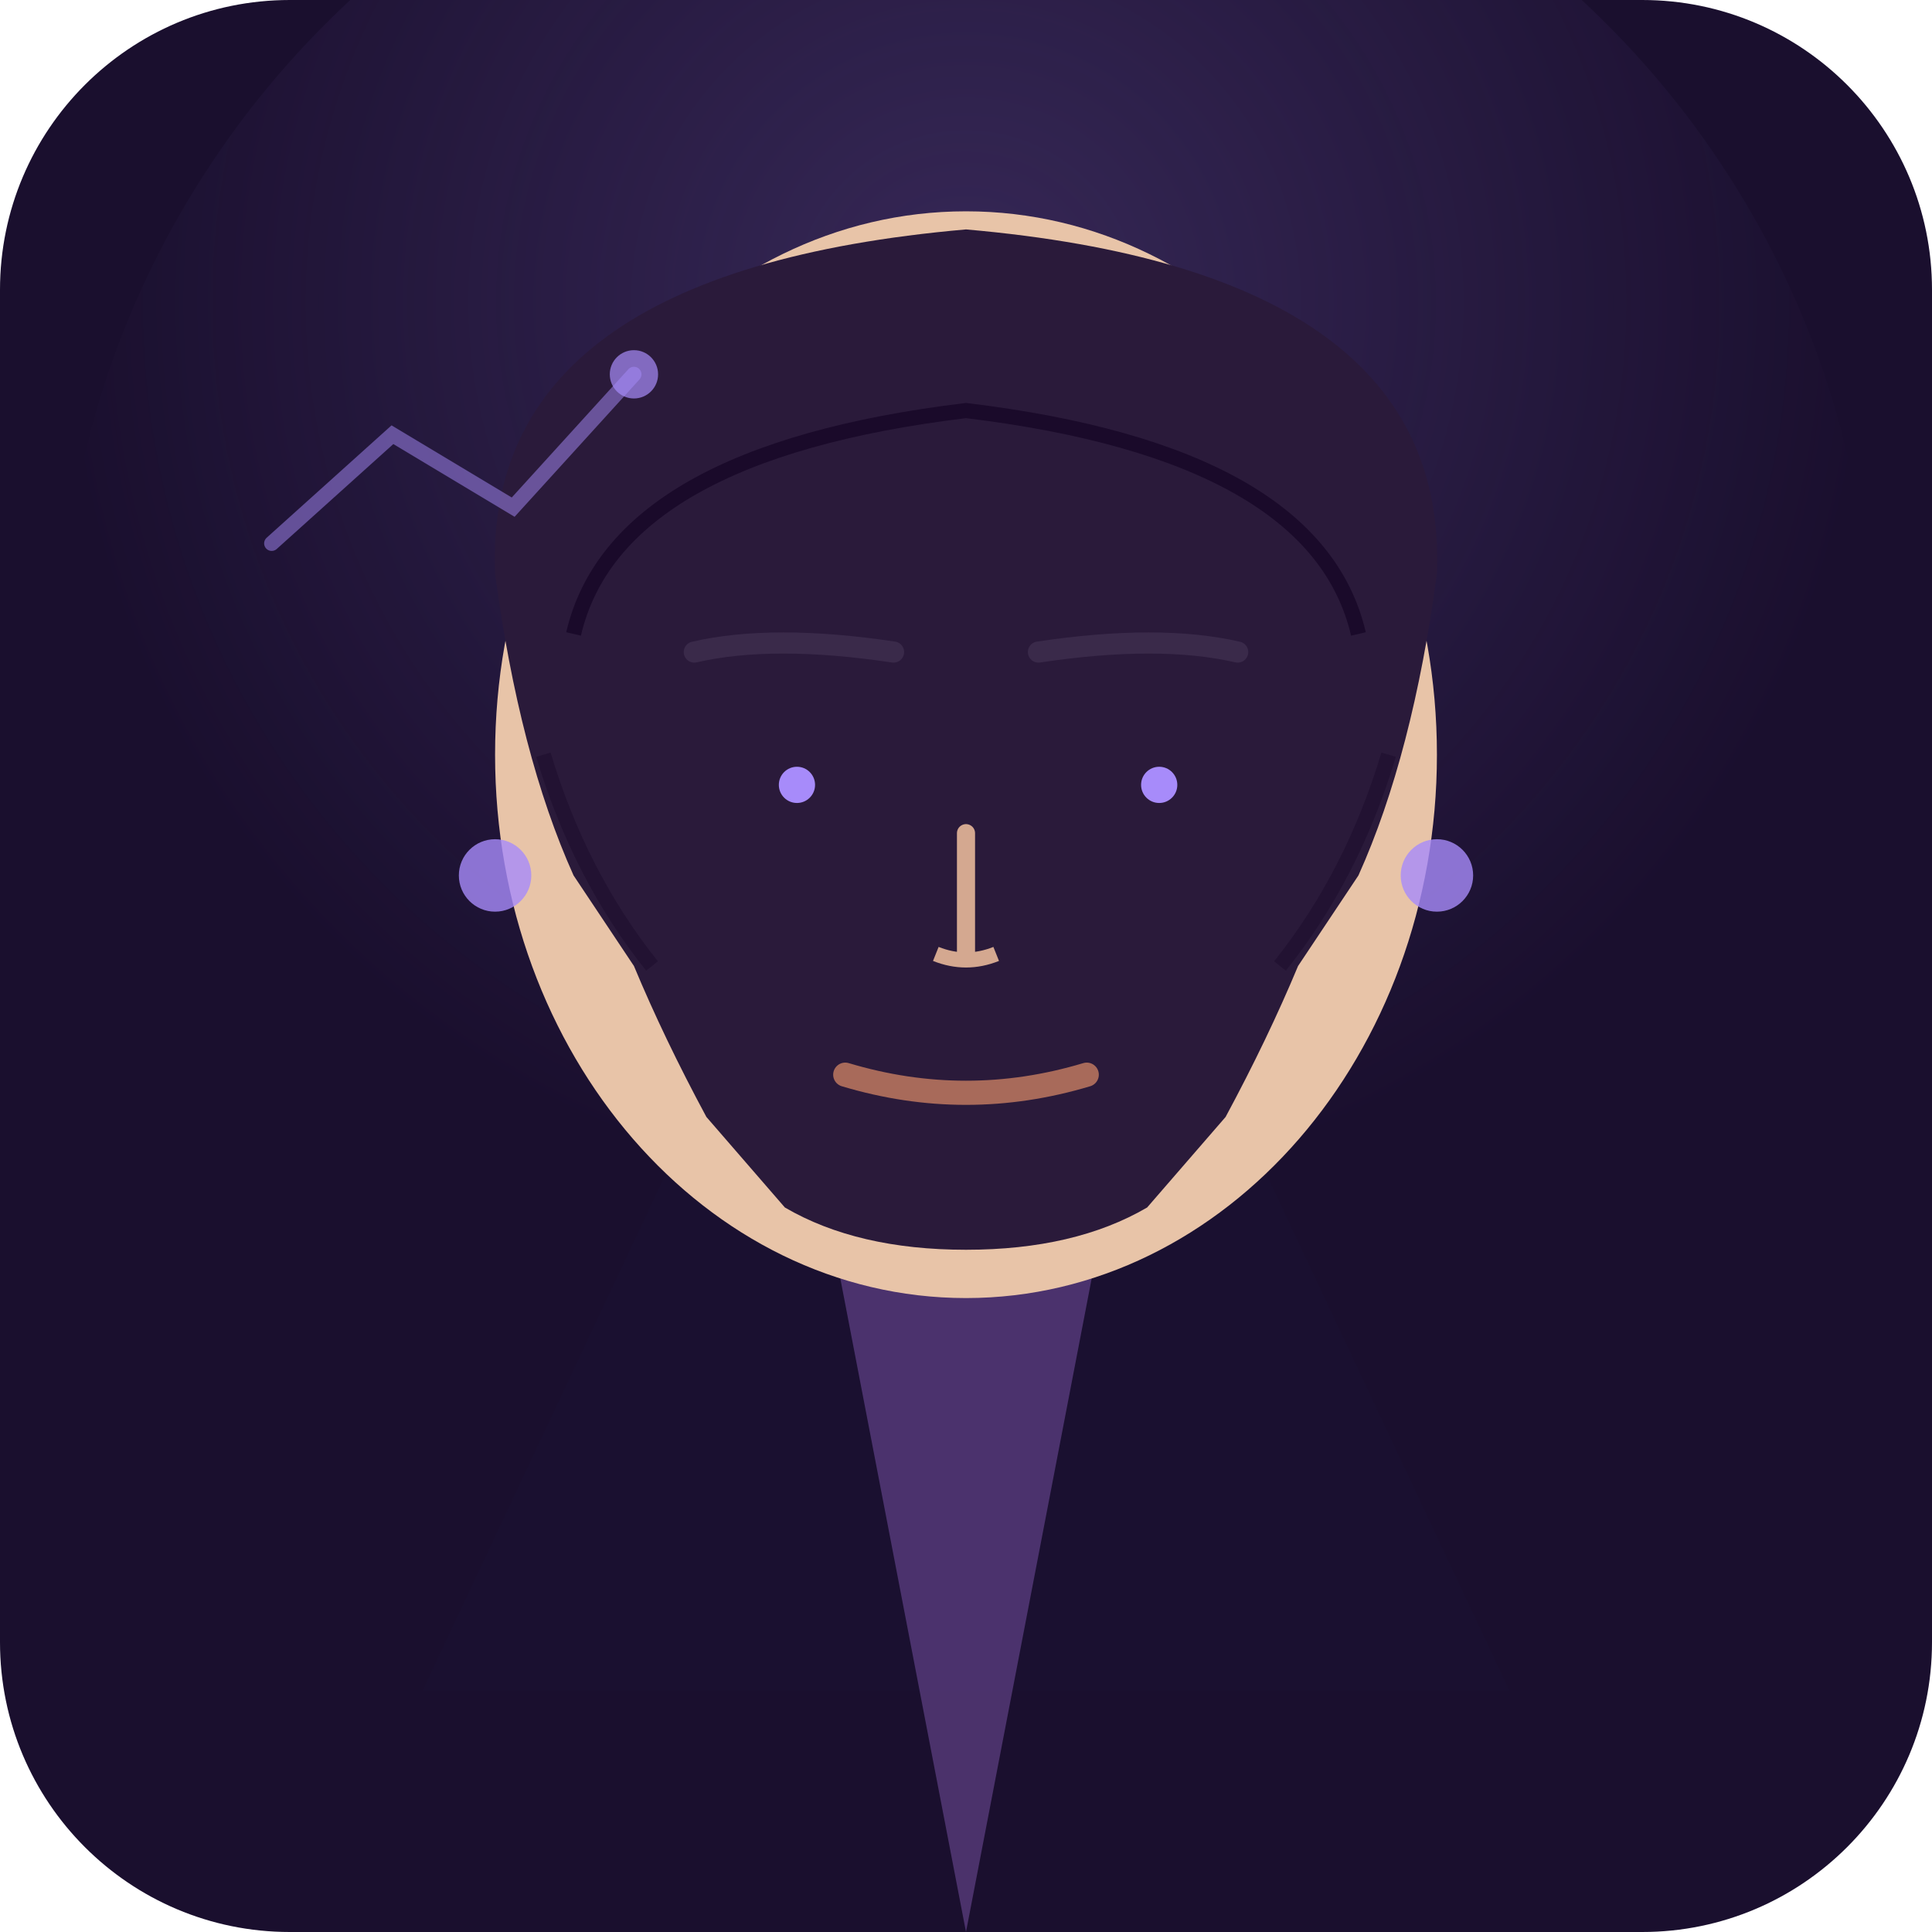
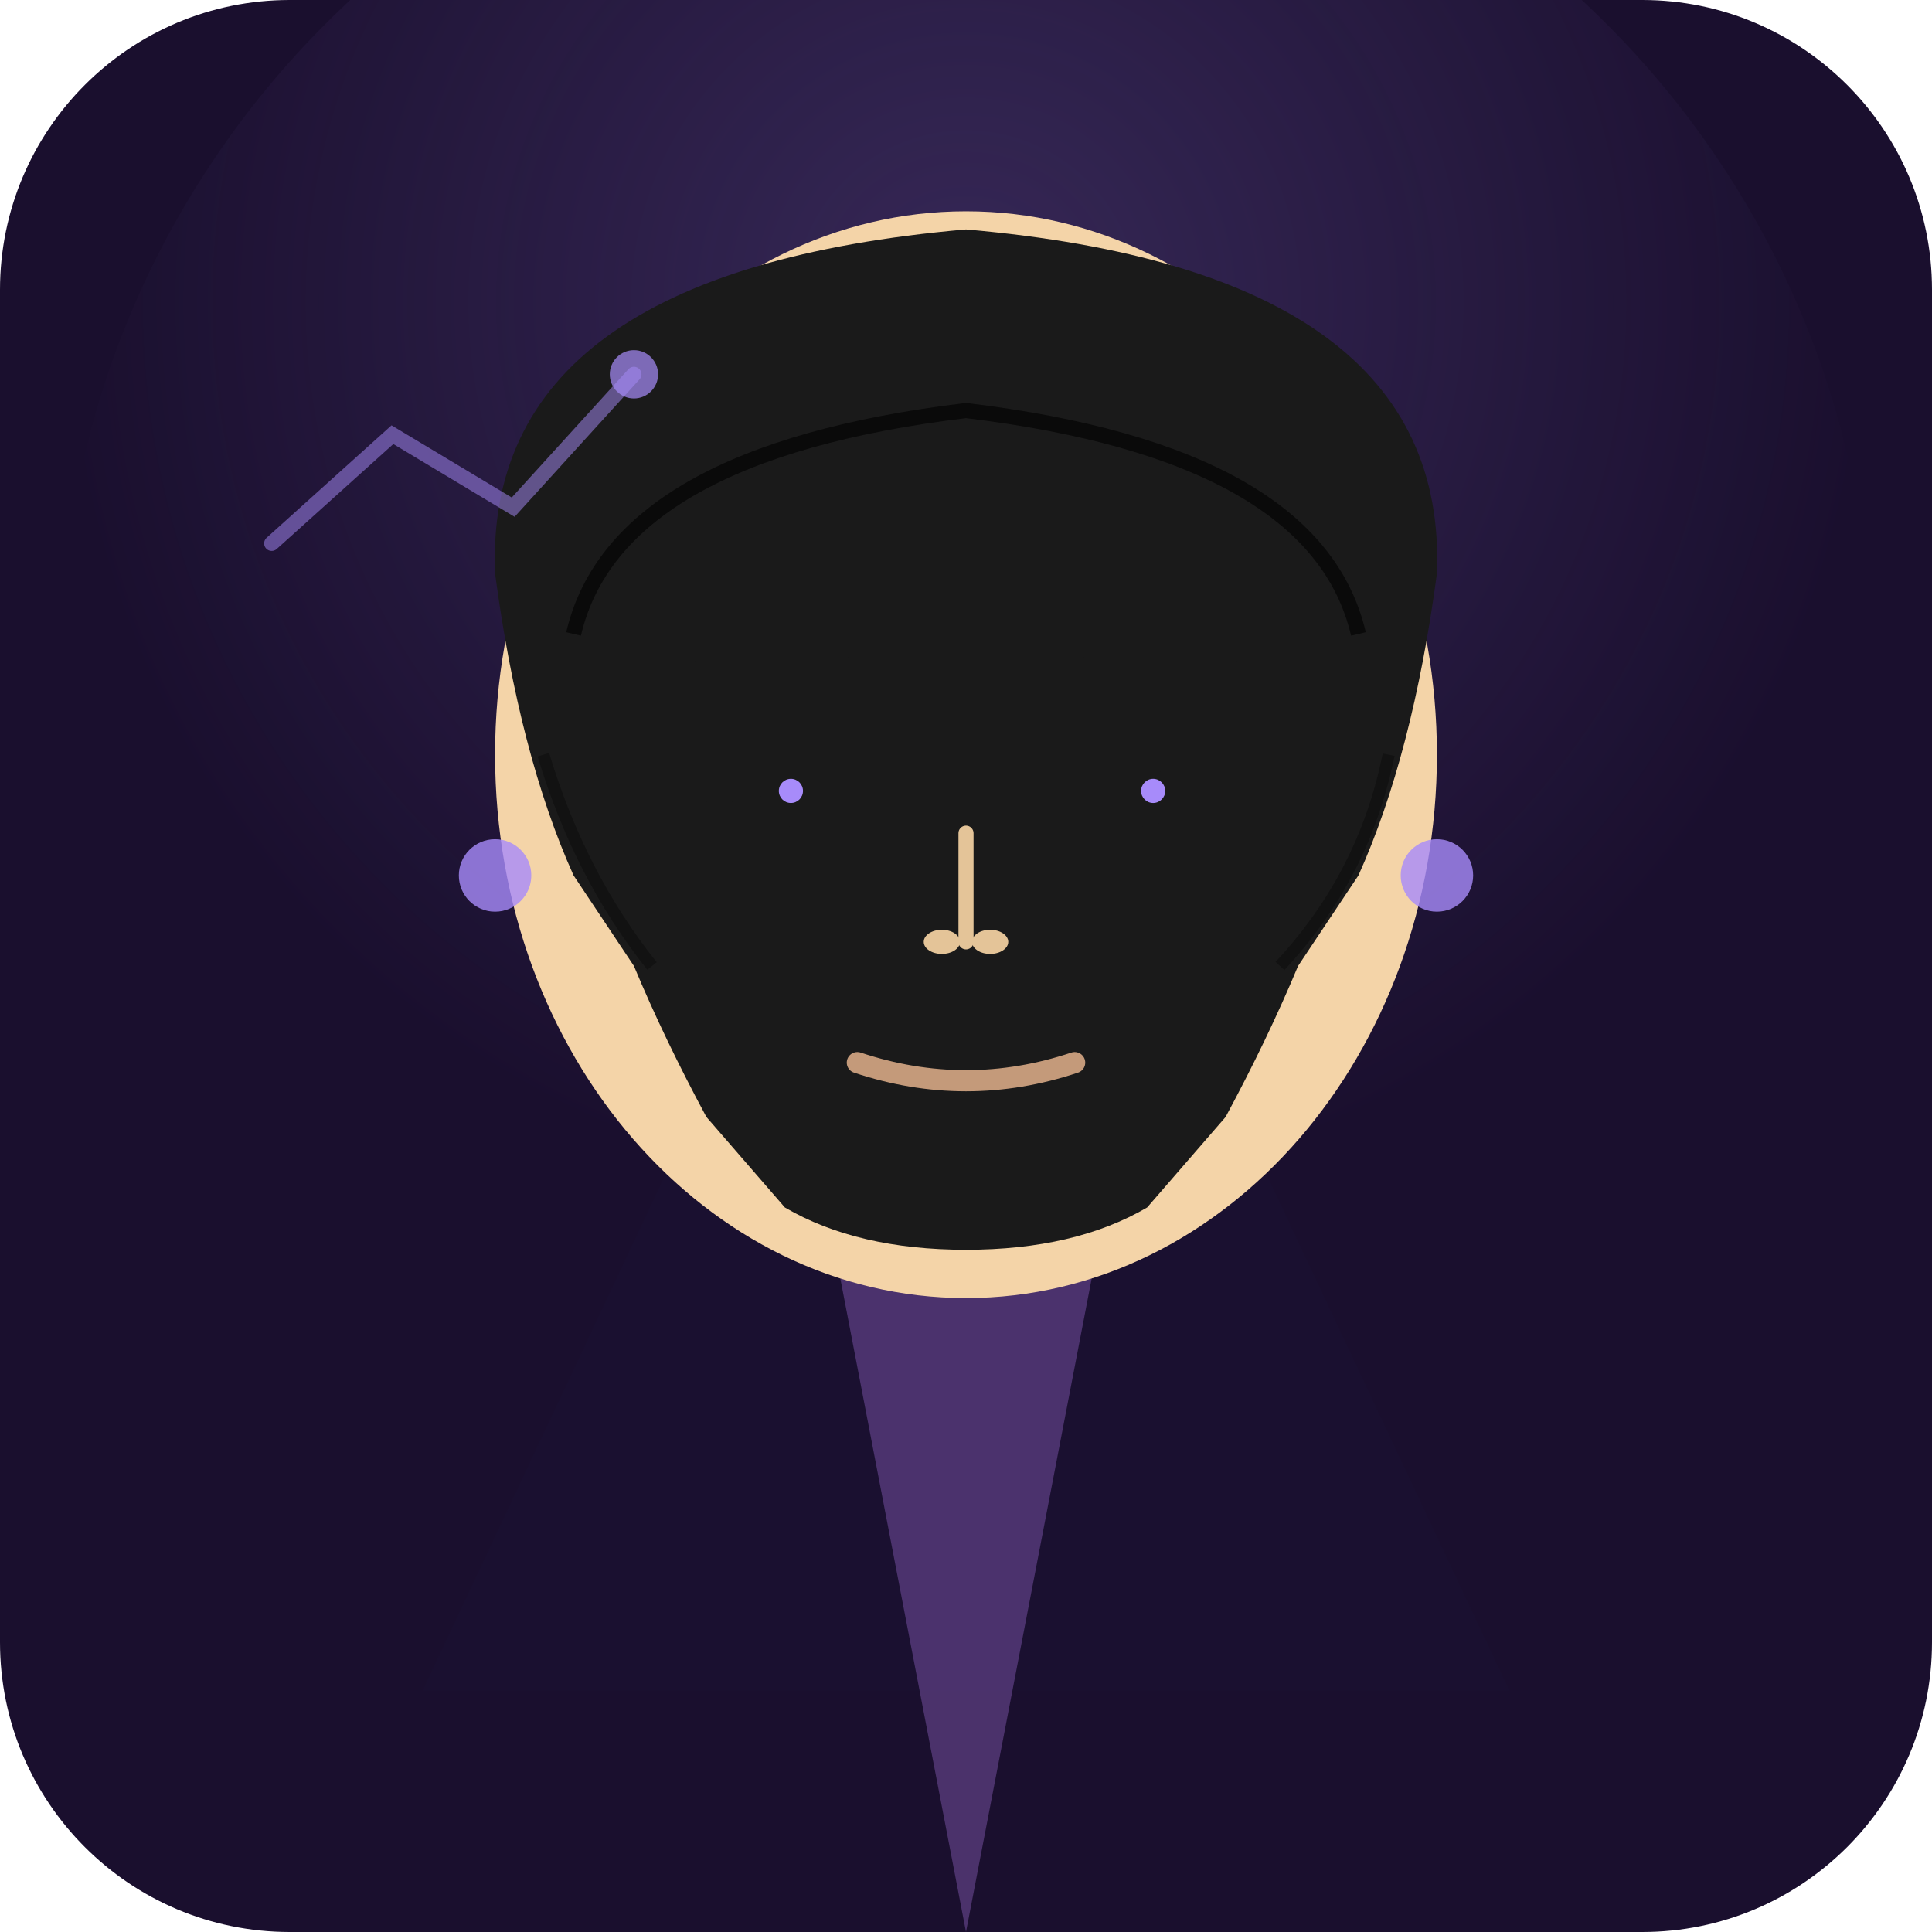
<svg xmlns="http://www.w3.org/2000/svg" width="320" height="320" viewBox="0 0 320 320" fill="none">
  <defs>
    <linearGradient id="ll-bg" x1="0" y1="0" x2="320" y2="320">
      <stop stop-color="#1a0f2e" />
      <stop offset="1" stop-color="#2d1b4e" />
    </linearGradient>
    <radialGradient id="ll-glow" cx="0.5" cy="0.3">
      <stop stop-color="#a78bfa" stop-opacity="0.2" />
      <stop offset="1" stop-color="#a78bfa" stop-opacity="0" />
    </radialGradient>
  </defs>
  <rect width="320" height="320" rx="48" fill="url(#ll-bg)" />
  <circle cx="160" cy="110" r="150" fill="url(#ll-glow)" />
  <path d="M70 280 L110 195 L160 168 L210 195 L250 280 Z" fill="#1a1030" />
  <path d="M135 190 L160 210 L185 190 L160 320 Z" fill="#c084fc" opacity="0.3" />
-   <ellipse cx="160" cy="125" rx="78" ry="90" fill="#e8c4a8" />
-   <path d="M82 95 Q80 45 160 38 Q240 45 238 95 Q234 125 225 145 L215 160 Q210 172 203 185 L190 200 Q178 207 160 207 Q142 207 130 200 L117 185 Q110 172 105 160 L95 145 Q86 125 82 95 Z" fill="#2a1a3a" />
-   <path d="M95 105 Q102 75 160 68 Q218 75 225 105" stroke="#1a0a2a" stroke-width="2.5" fill="none" />
-   <path d="M90 125 Q96 145 108 160" stroke="#1a0a2a" stroke-width="2.5" fill="none" opacity="0.5" />
-   <path d="M230 125 Q224 145 212 160" stroke="#1a0a2a" stroke-width="2.5" fill="none" opacity="0.5" />
-   <path d="M115 108 Q128 105 148 108" stroke="#3a2a4a" stroke-width="3.5" stroke-linecap="round" />
-   <path d="M172 108 Q192 105 205 108" stroke="#3a2a4a" stroke-width="3.5" stroke-linecap="round" />
-   <ellipse cx="130" cy="132" rx="8" ry="10" fill="#2a1a3a" />
-   <ellipse cx="190" cy="132" rx="8" ry="10" fill="#2a1a3a" />
-   <circle cx="132" cy="130" r="3" fill="#a78bfa" />
-   <circle cx="192" cy="130" r="3" fill="#a78bfa" />
-   <path d="M160 138 L160 158" stroke="#d4a890" stroke-width="3" stroke-linecap="round" />
-   <path d="M155 158 Q160 160 165 158" stroke="#d4a890" stroke-width="2.5" />
-   <path d="M140 178 Q160 184 180 178" stroke="#a86a5a" stroke-width="4" stroke-linecap="round" />
+   <ellipse cx="160" cy="125" rx="78" ry="90" fill="#f4d4a8" />
+   <path d="M82 95 Q80 45 160 38 Q240 45 238 95 Q234 125 225 145 L215 160 Q210 172 203 185 L190 200 Q178 207 160 207 Q142 207 130 200 L117 185 Q110 172 105 160 L95 145 Q86 125 82 95 Z" fill="#1a1a1a" />
+   <path d="M95 105 Q102 75 160 68 Q218 75 225 105" stroke="#0a0a0a" stroke-width="2.5" fill="none" />
+   <path d="M90 125 Q96 145 108 160" stroke="#0a0a0a" stroke-width="2" fill="none" opacity="0.5" />
+   <path d="M230 125 Q226 145 212 160" stroke="#0a0a0a" stroke-width="2" fill="none" opacity="0.5" />
+   <path d="M115 108 Q128 106 148 108" stroke="#1a1a1a" stroke-width="3" stroke-linecap="round" />
+   <path d="M172 108 Q192 106 205 108" stroke="#1a1a1a" stroke-width="3" stroke-linecap="round" />
+   <path d="M118 132 Q130 130 142 132" stroke="#1a1a1a" stroke-width="2.5" fill="none" stroke-linecap="round" />
+   <path d="M178 132 Q190 130 202 132" stroke="#1a1a1a" stroke-width="2.5" fill="none" stroke-linecap="round" />
+   <ellipse cx="130" cy="132" rx="4" ry="5" fill="#1a1a1a" />
+   <ellipse cx="190" cy="132" rx="4" ry="5" fill="#1a1a1a" />
+   <circle cx="131" cy="131" r="2" fill="#a78bfa" />
+   <circle cx="191" cy="131" r="2" fill="#a78bfa" />
+   <path d="M160 138 L160 156" stroke="#e4c498" stroke-width="2.5" stroke-linecap="round" />
+   <ellipse cx="156" cy="156" rx="3" ry="2" fill="#e4c498" />
+   <ellipse cx="164" cy="156" rx="3" ry="2" fill="#e4c498" />
+   <path d="M142 176 Q160 182 178 176" stroke="#c49a7a" stroke-width="3.5" stroke-linecap="round" />
  <circle cx="82" cy="145" r="6" fill="#a78bfa" opacity="0.8" />
  <circle cx="238" cy="145" r="6" fill="#a78bfa" opacity="0.8" />
  <path d="M45 90 L65 72 L85 84 L105 62" stroke="#a78bfa" stroke-width="2.5" stroke-linecap="round" opacity="0.5" />
  <circle cx="105" cy="62" r="4" fill="#a78bfa" opacity="0.7" />
</svg>
